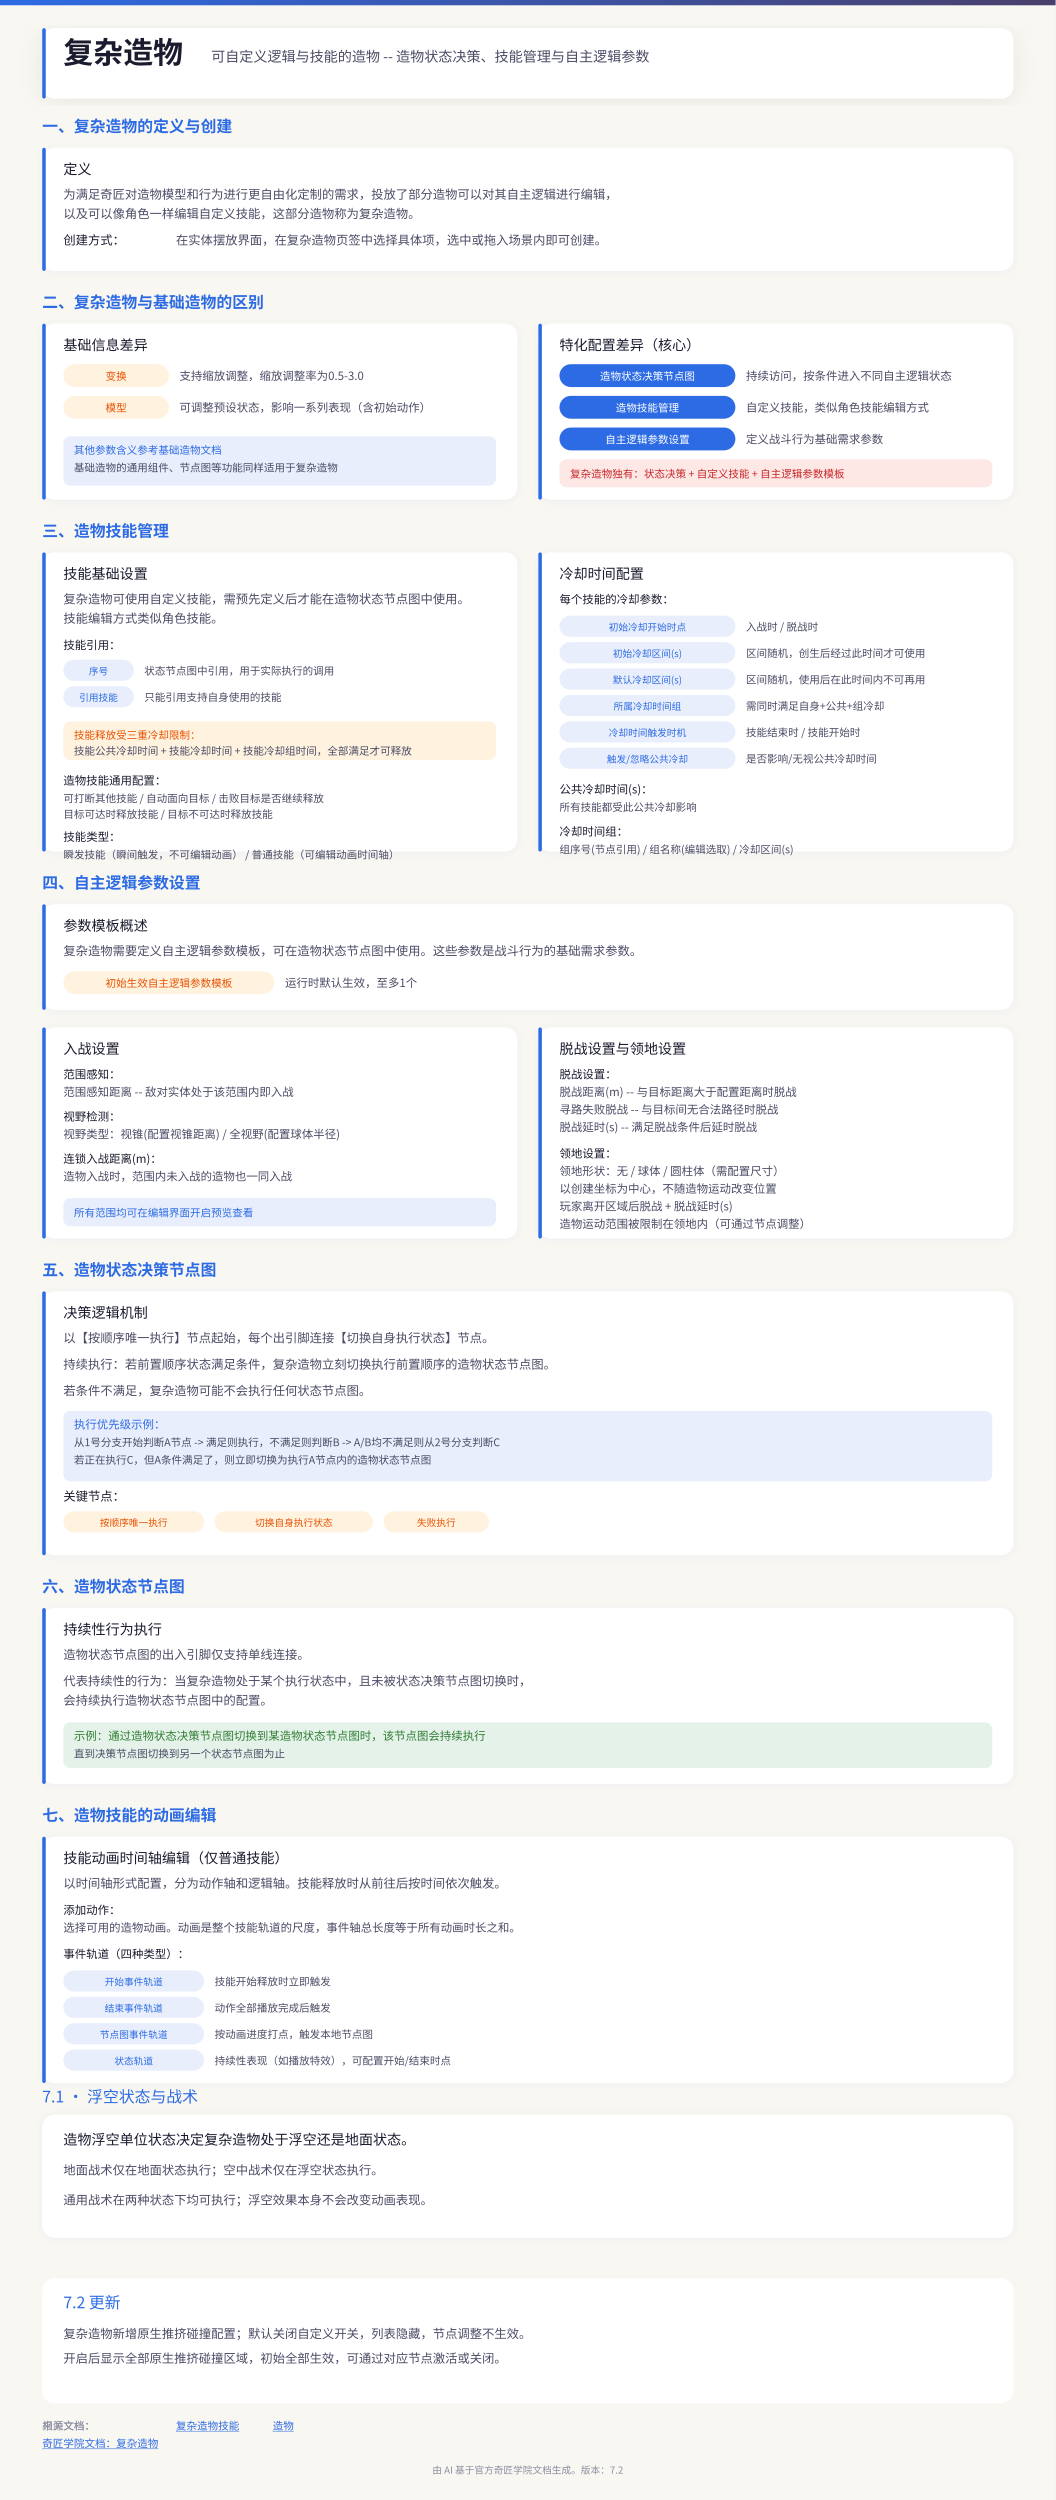
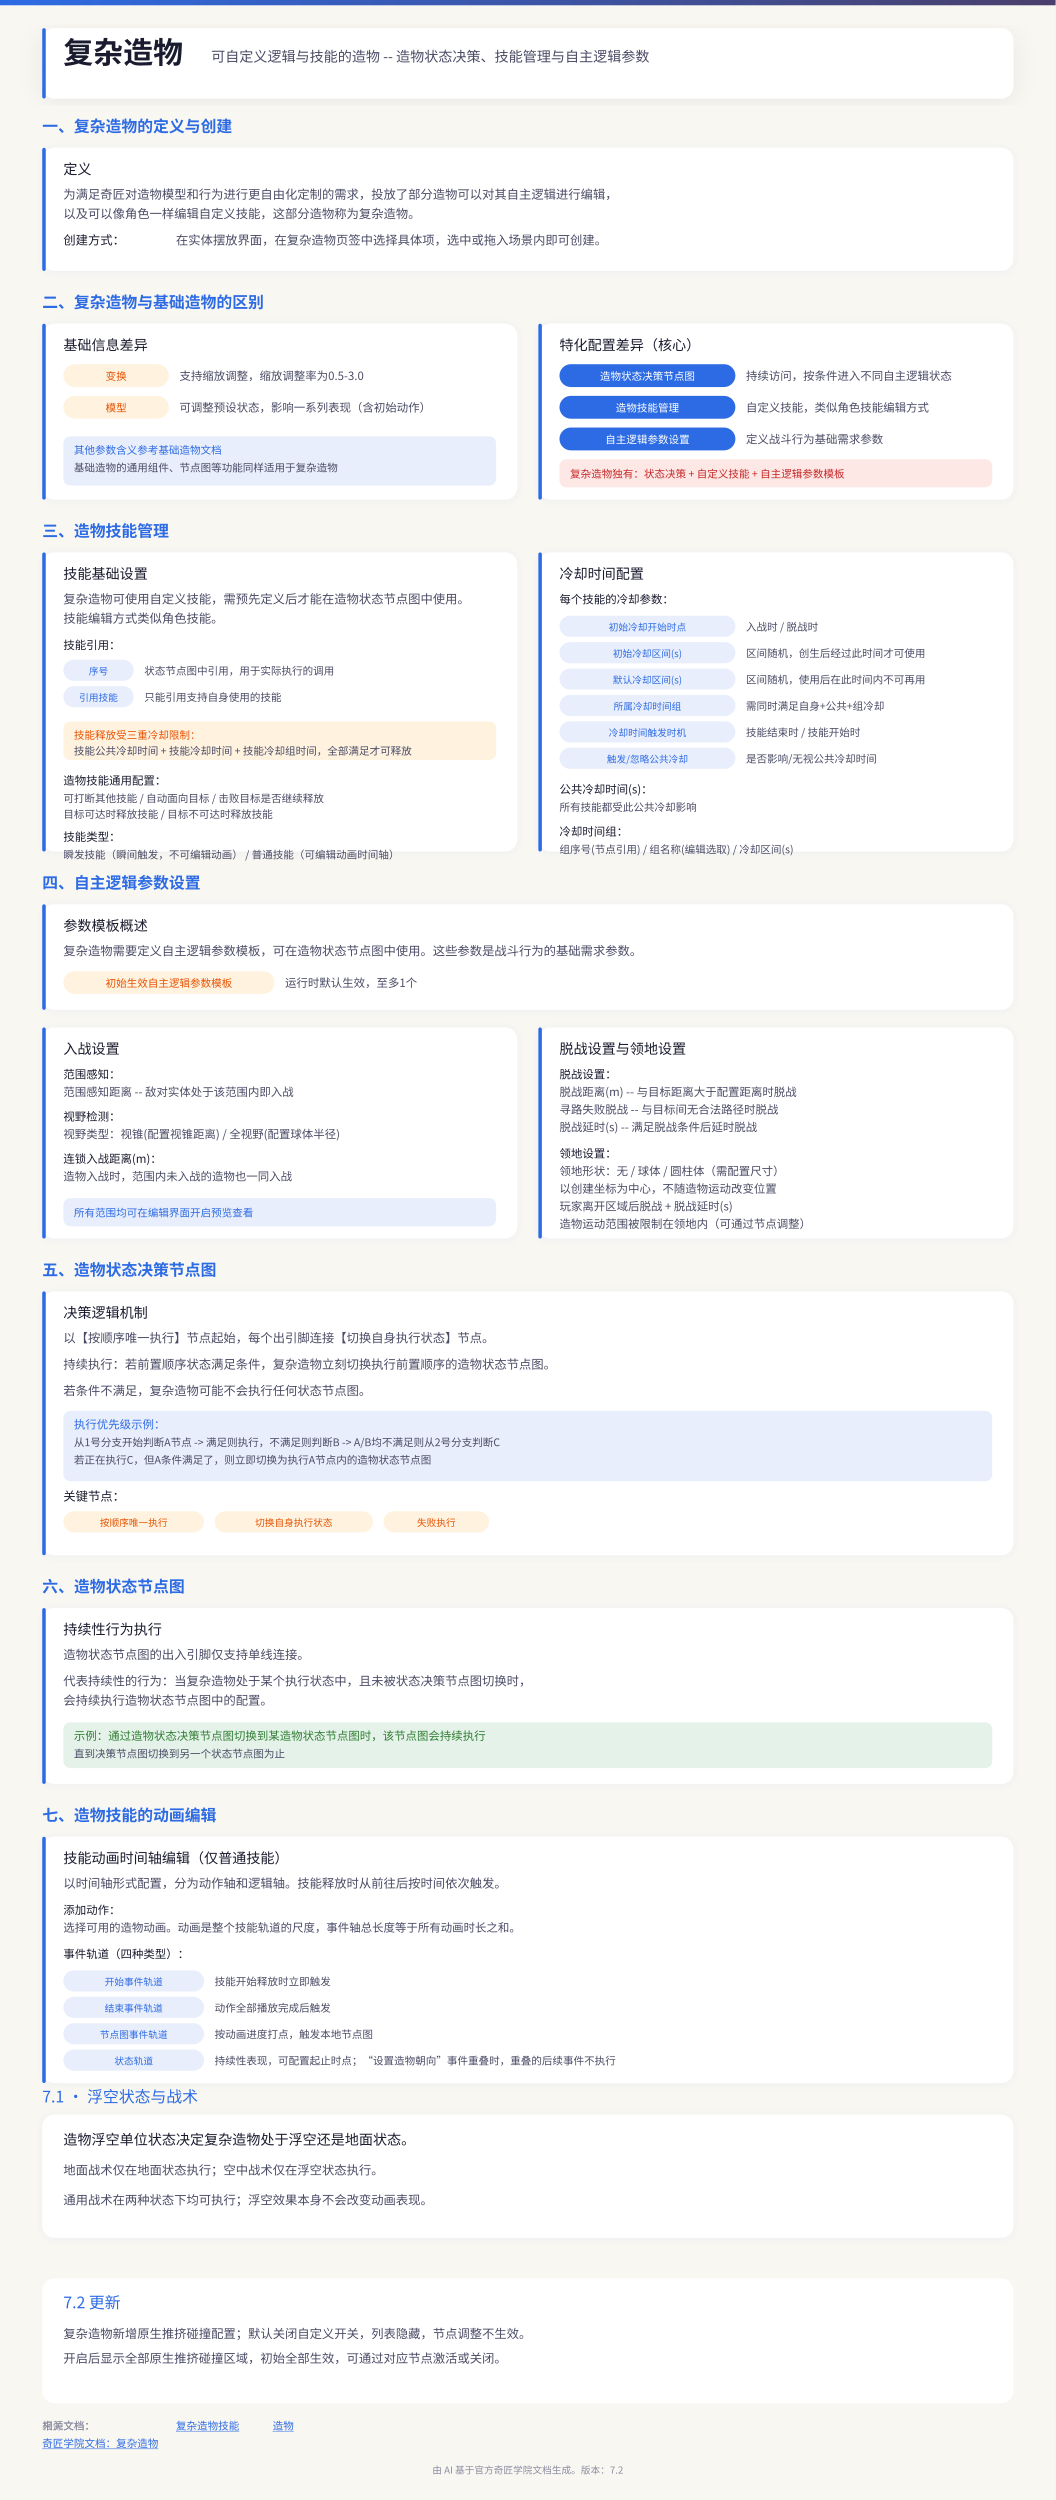
<svg xmlns="http://www.w3.org/2000/svg" xmlns:xlink="http://www.w3.org/1999/xlink" viewBox="0 0 1200 2842">
  <defs>
    <linearGradient id="topGrad" x1="0" y1="0" x2="1200" y2="0" gradientUnits="userSpaceOnUse">
      <stop offset="0%" stop-color="#2D6BE4" />
      <stop offset="100%" stop-color="#4A3F6B" />
    </linearGradient>
    <filter id="card">
      <feDropShadow dx="0" dy="1" stdDeviation="4" flood-color="#2D6BE4" flood-opacity="0.06" />
    </filter>
    <filter id="elevated">
      <feDropShadow dx="0" dy="4" stdDeviation="14" flood-color="#000" flood-opacity="0.07" />
    </filter>
  </defs>
  <style>
  text { font-family: 'Noto Sans CJK SC','HYWenHei 85W','Noto Sans SC','PingFang SC','Roboto',sans-serif; }
</style>
  <rect width="1200" height="2842" fill="#F9F7F2" />
  <rect width="1200" height="6" fill="url(#topGrad)" />
  <rect x="48" y="32" width="1104" height="80" rx="14" fill="#fff" filter="url(#elevated)" />
  <rect x="48" y="32" width="4" height="80" rx="2" fill="#2D6BE4" />
  <text x="72" y="72" fill="#1A1B2E" font-size="34" font-weight="bold">复杂造物</text>
  <text x="240" y="70" fill="#4A4B65" font-size="16">可自定义逻辑与技能的造物 -- 造物状态决策、技能管理与自主逻辑参数</text>
  <text x="48" y="150" fill="#2D6BE4" font-size="18" font-weight="700">一、复杂造物的定义与创建</text>
  <rect x="48" y="168" width="1104" height="140" rx="14" fill="#fff" filter="url(#card)" />
  <rect x="48" y="168" width="4" height="140" rx="2" fill="#2D6BE4" />
  <text x="72" y="198" fill="#1A1B2E" font-size="16" font-weight="500">定义</text>
  <text x="72" y="226" fill="#4A4B65" font-size="14">为满足奇匠对造物模型和行为进行更自由化定制的需求，投放了部分造物可以对其自主逻辑进行编辑，</text>
  <text x="72" y="248" fill="#4A4B65" font-size="14">以及可以像角色一样编辑自定义技能，这部分造物称为复杂造物。</text>
  <text x="72" y="278" fill="#1A1B2E" font-size="14" font-weight="500">创建方式：</text>
  <text x="200" y="278" fill="#4A4B65" font-size="14">在实体摆放界面，在复杂造物页签中选择具体项，选中或拖入场景内即可创建。</text>
  <text x="48" y="350" fill="#2D6BE4" font-size="18" font-weight="700">二、复杂造物与基础造物的区别</text>
  <rect x="48" y="368" width="540" height="200" rx="14" fill="#fff" filter="url(#card)" />
  <rect x="48" y="368" width="4" height="200" rx="2" fill="#2D6BE4" />
  <text x="72" y="398" fill="#1A1B2E" font-size="16" font-weight="500">基础信息差异</text>
  <rect x="72" y="414" width="120" height="26" rx="13" fill="#FFF3E0" />
  <text x="132" y="432" fill="#E65100" font-size="12" text-anchor="middle" font-weight="500">变换</text>
  <text x="204" y="432" fill="#4A4B65" font-size="13">支持缩放调整，缩放调整率为0.5-3.0</text>
  <rect x="72" y="450" width="120" height="26" rx="13" fill="#FFF3E0" />
  <text x="132" y="468" fill="#E65100" font-size="12" text-anchor="middle" font-weight="500">模型</text>
  <text x="204" y="468" fill="#4A4B65" font-size="13">可调整预设状态，影响一系列表现（含初始动作）</text>
  <rect x="72" y="496" width="492" height="56" rx="8" fill="#E8EEFB" />
  <text x="84" y="516" fill="#2D6BE4" font-size="12" font-weight="500">其他参数含义参考基础造物文档</text>
  <text x="84" y="536" fill="#4A4B65" font-size="12">基础造物的通用组件、节点图等功能同样适用于复杂造物</text>
  <rect x="612" y="368" width="540" height="200" rx="14" fill="#fff" filter="url(#card)" />
  <rect x="612" y="368" width="4" height="200" rx="2" fill="#2D6BE4" />
  <text x="636" y="398" fill="#1A1B2E" font-size="16" font-weight="500">特化配置差异（核心）</text>
  <rect x="636" y="414" width="200" height="26" rx="13" fill="#2D6BE4" />
  <text x="736" y="432" fill="#fff" font-size="12" text-anchor="middle" font-weight="500">造物状态决策节点图</text>
  <text x="848" y="432" fill="#4A4B65" font-size="13">持续访问，按条件进入不同自主逻辑状态</text>
  <rect x="636" y="450" width="200" height="26" rx="13" fill="#2D6BE4" />
  <text x="736" y="468" fill="#fff" font-size="12" text-anchor="middle" font-weight="500">造物技能管理</text>
  <text x="848" y="468" fill="#4A4B65" font-size="13">自定义技能，类似角色技能编辑方式</text>
  <rect x="636" y="486" width="200" height="26" rx="13" fill="#2D6BE4" />
  <text x="736" y="504" fill="#fff" font-size="12" text-anchor="middle" font-weight="500">自主逻辑参数设置</text>
  <text x="848" y="504" fill="#4A4B65" font-size="13">定义战斗行为基础需求参数</text>
  <rect x="636" y="522" width="492" height="32" rx="8" fill="#FDE8E6" />
  <text x="648" y="543" fill="#C62828" font-size="12" font-weight="500">复杂造物独有：状态决策 + 自定义技能 + 自主逻辑参数模板</text>
  <text x="48" y="610" fill="#2D6BE4" font-size="18" font-weight="700">三、造物技能管理</text>
  <rect x="48" y="628" width="540" height="340" rx="14" fill="#fff" filter="url(#card)" />
  <rect x="48" y="628" width="4" height="340" rx="2" fill="#2D6BE4" />
  <text x="72" y="658" fill="#1A1B2E" font-size="16" font-weight="500">技能基础设置</text>
  <text x="72" y="686" fill="#4A4B65" font-size="14">复杂造物可使用自定义技能，需预先定义后才能在造物状态节点图中使用。</text>
  <text x="72" y="708" fill="#4A4B65" font-size="14">技能编辑方式类似角色技能。</text>
  <text x="72" y="738" fill="#1A1B2E" font-size="13" font-weight="500">技能引用：</text>
  <rect x="72" y="750" width="80" height="24" rx="12" fill="#E8EEFB" />
  <text x="112" y="767" fill="#2D6BE4" font-size="11" text-anchor="middle" font-weight="500">序号</text>
  <text x="164" y="767" fill="#4A4B65" font-size="12">状态节点图中引用，用于实际执行的调用</text>
  <rect x="72" y="780" width="80" height="24" rx="12" fill="#E8EEFB" />
  <text x="112" y="797" fill="#2D6BE4" font-size="11" text-anchor="middle" font-weight="500">引用技能</text>
  <text x="164" y="797" fill="#4A4B65" font-size="12">只能引用支持自身使用的技能</text>
  <rect x="72" y="820" width="492" height="44" rx="8" fill="#FFF3E0" />
  <text x="84" y="840" fill="#E65100" font-size="12" font-weight="500">技能释放受三重冷却限制：</text>
  <text x="84" y="858" fill="#4A4B65" font-size="12">技能公共冷却时间 + 技能冷却时间 + 技能冷却组时间，全部满足才可释放</text>
  <text x="72" y="892" fill="#1A1B2E" font-size="13" font-weight="500">造物技能通用配置：</text>
  <text x="72" y="912" fill="#4A4B65" font-size="12">可打断其他技能 / 自动面向目标 / 击败目标是否继续释放</text>
  <text x="72" y="930" fill="#4A4B65" font-size="12">目标可达时释放技能 / 目标不可达时释放技能</text>
  <text x="72" y="956" fill="#1A1B2E" font-size="13" font-weight="500">技能类型：</text>
  <text x="72" y="976" fill="#4A4B65" font-size="12">瞬发技能（瞬间触发，不可编辑动画） / 普通技能（可编辑动画时间轴）</text>
  <rect x="612" y="628" width="540" height="340" rx="14" fill="#fff" filter="url(#card)" />
  <rect x="612" y="628" width="4" height="340" rx="2" fill="#2D6BE4" />
  <text x="636" y="658" fill="#1A1B2E" font-size="16" font-weight="500">冷却时间配置</text>
  <text x="636" y="686" fill="#1A1B2E" font-size="13" font-weight="500">每个技能的冷却参数：</text>
  <rect x="636" y="700" width="200" height="24" rx="12" fill="#E8EEFB" />
  <text x="736" y="717" fill="#2D6BE4" font-size="11" text-anchor="middle" font-weight="500">初始冷却开始时点</text>
  <text x="848" y="717" fill="#4A4B65" font-size="12">入战时 / 脱战时</text>
  <rect x="636" y="730" width="200" height="24" rx="12" fill="#E8EEFB" />
  <text x="736" y="747" fill="#2D6BE4" font-size="11" text-anchor="middle" font-weight="500">初始冷却区间(s)</text>
  <text x="848" y="747" fill="#4A4B65" font-size="12">区间随机，创生后经过此时间才可使用</text>
  <rect x="636" y="760" width="200" height="24" rx="12" fill="#E8EEFB" />
  <text x="736" y="777" fill="#2D6BE4" font-size="11" text-anchor="middle" font-weight="500">默认冷却区间(s)</text>
  <text x="848" y="777" fill="#4A4B65" font-size="12">区间随机，使用后在此时间内不可再用</text>
  <rect x="636" y="790" width="200" height="24" rx="12" fill="#E8EEFB" />
  <text x="736" y="807" fill="#2D6BE4" font-size="11" text-anchor="middle" font-weight="500">所属冷却时间组</text>
  <text x="848" y="807" fill="#4A4B65" font-size="12">需同时满足自身+公共+组冷却</text>
  <rect x="636" y="820" width="200" height="24" rx="12" fill="#E8EEFB" />
  <text x="736" y="837" fill="#2D6BE4" font-size="11" text-anchor="middle" font-weight="500">冷却时间触发时机</text>
  <text x="848" y="837" fill="#4A4B65" font-size="12">技能结束时 / 技能开始时</text>
  <rect x="636" y="850" width="200" height="24" rx="12" fill="#E8EEFB" />
  <text x="736" y="867" fill="#2D6BE4" font-size="11" text-anchor="middle" font-weight="500">触发/忽略公共冷却</text>
  <text x="848" y="867" fill="#4A4B65" font-size="12">是否影响/无视公共冷却时间</text>
  <text x="636" y="902" fill="#1A1B2E" font-size="13" font-weight="500">公共冷却时间(s)：</text>
  <text x="636" y="922" fill="#4A4B65" font-size="12">所有技能都受此公共冷却影响</text>
  <text x="636" y="950" fill="#1A1B2E" font-size="13" font-weight="500">冷却时间组：</text>
  <text x="636" y="970" fill="#4A4B65" font-size="12">组序号(节点引用) / 组名称(编辑选取) / 冷却区间(s)</text>
  <text x="48" y="1010" fill="#2D6BE4" font-size="18" font-weight="700">四、自主逻辑参数设置</text>
  <rect x="48" y="1028" width="1104" height="120" rx="14" fill="#fff" filter="url(#card)" />
  <rect x="48" y="1028" width="4" height="120" rx="2" fill="#2D6BE4" />
  <text x="72" y="1058" fill="#1A1B2E" font-size="16" font-weight="500">参数模板概述</text>
  <text x="72" y="1086" fill="#4A4B65" font-size="14">复杂造物需要定义自主逻辑参数模板，可在造物状态节点图中使用。这些参数是战斗行为的基础需求参数。</text>
  <rect x="72" y="1104" width="240" height="26" rx="13" fill="#FFF3E0" />
  <text x="192" y="1122" fill="#E65100" font-size="12" text-anchor="middle" font-weight="500">初始生效自主逻辑参数模板</text>
  <text x="324" y="1122" fill="#4A4B65" font-size="13">运行时默认生效，至多1个</text>
  <rect x="48" y="1168" width="540" height="240" rx="14" fill="#fff" filter="url(#card)" />
  <rect x="48" y="1168" width="4" height="240" rx="2" fill="#2D6BE4" />
  <text x="72" y="1198" fill="#1A1B2E" font-size="16" font-weight="500">入战设置</text>
  <text x="72" y="1226" fill="#1A1B2E" font-size="13" font-weight="500">范围感知：</text>
  <text x="72" y="1246" fill="#4A4B65" font-size="13">范围感知距离 -- 敌对实体处于该范围内即入战</text>
  <text x="72" y="1274" fill="#1A1B2E" font-size="13" font-weight="500">视野检测：</text>
  <text x="72" y="1294" fill="#4A4B65" font-size="13">视野类型：视锥(配置视锥距离) / 全视野(配置球体半径)</text>
  <text x="72" y="1322" fill="#1A1B2E" font-size="13" font-weight="500">连锁入战距离(m)：</text>
  <text x="72" y="1342" fill="#4A4B65" font-size="13">造物入战时，范围内未入战的造物也一同入战</text>
  <rect x="72" y="1362" width="492" height="32" rx="8" fill="#E8EEFB" />
  <text x="84" y="1383" fill="#2D6BE4" font-size="12" font-weight="500">所有范围均可在编辑界面开启预览查看</text>
  <rect x="612" y="1168" width="540" height="240" rx="14" fill="#fff" filter="url(#card)" />
  <rect x="612" y="1168" width="4" height="240" rx="2" fill="#2D6BE4" />
  <text x="636" y="1198" fill="#1A1B2E" font-size="16" font-weight="500">脱战设置与领地设置</text>
  <text x="636" y="1226" fill="#1A1B2E" font-size="13" font-weight="500">脱战设置：</text>
  <text x="636" y="1246" fill="#4A4B65" font-size="13">脱战距离(m) -- 与目标距离大于配置距离时脱战</text>
  <text x="636" y="1266" fill="#4A4B65" font-size="13">寻路失败脱战 -- 与目标间无合法路径时脱战</text>
  <text x="636" y="1286" fill="#4A4B65" font-size="13">脱战延时(s) -- 满足脱战条件后延时脱战</text>
  <text x="636" y="1316" fill="#1A1B2E" font-size="13" font-weight="500">领地设置：</text>
  <text x="636" y="1336" fill="#4A4B65" font-size="13">领地形状：无 / 球体 / 圆柱体（需配置尺寸）</text>
  <text x="636" y="1356" fill="#4A4B65" font-size="13">以创建坐标为中心，不随造物运动改变位置</text>
  <text x="636" y="1376" fill="#4A4B65" font-size="13">玩家离开区域后脱战 + 脱战延时(s)</text>
  <text x="636" y="1396" fill="#4A4B65" font-size="13">造物运动范围被限制在领地内（可通过节点调整）</text>
  <text x="48" y="1450" fill="#2D6BE4" font-size="18" font-weight="700">五、造物状态决策节点图</text>
  <rect x="48" y="1468" width="1104" height="300" rx="14" fill="#fff" filter="url(#card)" />
  <rect x="48" y="1468" width="4" height="300" rx="2" fill="#2D6BE4" />
  <text x="72" y="1498" fill="#1A1B2E" font-size="16" font-weight="500">决策逻辑机制</text>
  <text x="72" y="1526" fill="#4A4B65" font-size="14">以【按顺序唯一执行】节点起始，每个出引脚连接【切换自身执行状态】节点。</text>
  <text x="72" y="1556" fill="#4A4B65" font-size="14">持续执行：若前置顺序状态满足条件，复杂造物立刻切换执行前置顺序的造物状态节点图。</text>
  <text x="72" y="1586" fill="#4A4B65" font-size="14">若条件不满足，复杂造物可能不会执行任何状态节点图。</text>
  <rect x="72" y="1604" width="1056" height="80" rx="8" fill="#E8EEFB" />
  <text x="84" y="1624" fill="#2D6BE4" font-size="13" font-weight="500">执行优先级示例：</text>
  <text x="84" y="1644" fill="#4A4B65" font-size="12">从1号分支开始判断A节点 -&gt; 满足则执行，不满足则判断B -&gt; A/B均不满足则从2号分支判断C</text>
  <text x="84" y="1664" fill="#4A4B65" font-size="12">若正在执行C，但A条件满足了，则立即切换为执行A节点内的造物状态节点图</text>
  <text x="72" y="1706" fill="#1A1B2E" font-size="14" font-weight="500">关键节点：</text>
  <rect x="72" y="1718" width="160" height="24" rx="12" fill="#FFF3E0" />
  <text x="152" y="1735" fill="#E65100" font-size="11" text-anchor="middle" font-weight="500">按顺序唯一执行</text>
  <rect x="244" y="1718" width="180" height="24" rx="12" fill="#FFF3E0" />
  <text x="334" y="1735" fill="#E65100" font-size="11" text-anchor="middle" font-weight="500">切换自身执行状态</text>
  <rect x="436" y="1718" width="120" height="24" rx="12" fill="#FFF3E0" />
  <text x="496" y="1735" fill="#E65100" font-size="11" text-anchor="middle" font-weight="500">失败执行</text>
  <text x="48" y="1810" fill="#2D6BE4" font-size="18" font-weight="700">六、造物状态节点图</text>
  <rect x="48" y="1828" width="1104" height="200" rx="14" fill="#fff" filter="url(#card)" />
  <rect x="48" y="1828" width="4" height="200" rx="2" fill="#2D6BE4" />
  <text x="72" y="1858" fill="#1A1B2E" font-size="16" font-weight="500">持续性行为执行</text>
  <text x="72" y="1886" fill="#4A4B65" font-size="14">造物状态节点图的出入引脚仅支持单线连接。</text>
  <text x="72" y="1916" fill="#4A4B65" font-size="14">代表持续性的行为：当复杂造物处于某个执行状态中，且未被状态决策节点图切换时，</text>
  <text x="72" y="1938" fill="#4A4B65" font-size="14">会持续执行造物状态节点图中的配置。</text>
  <rect x="72" y="1958" width="1056" height="52" rx="8" fill="#E5F2E9" />
  <text x="84" y="1978" fill="#2E7D32" font-size="13" font-weight="500">示例：通过造物状态决策节点图切换到某造物状态节点图时，该节点图会持续执行</text>
  <text x="84" y="1998" fill="#4A4B65" font-size="12">直到决策节点图切换到另一个状态节点图为止</text>
  <text x="48" y="2070" fill="#2D6BE4" font-size="18" font-weight="700">七、造物技能的动画编辑</text>
  <rect x="48" y="2088" width="1104" height="280" rx="14" fill="#fff" filter="url(#card)" />
  <rect x="48" y="2088" width="4" height="280" rx="2" fill="#2D6BE4" />
  <text x="72" y="2118" fill="#1A1B2E" font-size="16" font-weight="500">技能动画时间轴编辑（仅普通技能）</text>
  <text x="72" y="2146" fill="#4A4B65" font-size="14">以时间轴形式配置，分为动作轴和逻辑轴。技能释放时从前往后按时间依次触发。</text>
  <text x="72" y="2176" fill="#1A1B2E" font-size="13" font-weight="500">添加动作：</text>
  <text x="72" y="2196" fill="#4A4B65" font-size="13">选择可用的造物动画。动画是整个技能轨道的尺度，事件轴总长度等于所有动画时长之和。</text>
  <text x="72" y="2226" fill="#1A1B2E" font-size="13" font-weight="500">事件轨道（四种类型）：</text>
  <rect x="72" y="2240" width="160" height="24" rx="12" fill="#E8EEFB" />
  <text x="152" y="2257" fill="#2D6BE4" font-size="11" text-anchor="middle" font-weight="500">开始事件轨道</text>
  <text x="244" y="2257" fill="#4A4B65" font-size="12">技能开始释放时立即触发</text>
  <rect x="72" y="2270" width="160" height="24" rx="12" fill="#E8EEFB" />
  <text x="152" y="2287" fill="#2D6BE4" font-size="11" text-anchor="middle" font-weight="500">结束事件轨道</text>
  <text x="244" y="2287" fill="#4A4B65" font-size="12">动作全部播放完成后触发</text>
  <rect x="72" y="2300" width="160" height="24" rx="12" fill="#E8EEFB" />
  <text x="152" y="2317" fill="#2D6BE4" font-size="11" text-anchor="middle" font-weight="500">节点图事件轨道</text>
  <text x="244" y="2317" fill="#4A4B65" font-size="12">按动画进度打点，触发本地节点图</text>
  <rect x="72" y="2330" width="160" height="24" rx="12" fill="#E8EEFB" />
  <text x="152" y="2347" fill="#2D6BE4" font-size="11" text-anchor="middle" font-weight="500">状态轨道</text>
-   <text x="244" y="2347" fill="#4A4B65" font-size="12">持续性表现（如播放特效），可配置开始/结束时点</text>
+   <text x="244" y="2347" fill="#4A4B65" font-size="12">持续性表现，可配置起止时点；“设置造物朝向”事件重叠时，重叠的后续事件不执行</text>
  <text x="48" y="2390" font-family="'Noto Sans CJK SC','HYWenHei 85W','Noto Sans SC','PingFang SC','Roboto',sans-serif" fill="#2D6BE4" font-size="18">7.1 · 浮空状态与战术</text>
  <rect x="48" y="2404" width="1104" height="140" rx="14" fill="#fff" filter="url(#card)" />
  <text x="72" y="2438" font-family="'Noto Sans CJK SC','HYWenHei 85W','Noto Sans SC','PingFang SC','Roboto',sans-serif" fill="#1A1B2E" font-size="16">造物浮空单位状态决定复杂造物处于浮空还是地面状态。</text>
  <text x="72" y="2472" font-family="'Noto Sans CJK SC','HYWenHei 85W','Noto Sans SC','PingFang SC','Roboto',sans-serif" fill="#4A4B65" font-size="14">地面战术仅在地面状态执行；空中战术仅在浮空状态执行。</text>
  <text x="72" y="2506" font-family="'Noto Sans CJK SC','HYWenHei 85W','Noto Sans SC','PingFang SC','Roboto',sans-serif" fill="#4A4B65" font-size="14">通用战术在两种状态下均可执行；浮空效果本身不会改变动画表现。</text>
  <text x="48" y="2762" fill="#8B8DA0" font-size="12">来源文档：</text>
  <text x="48" y="2762" fill="#8B8DA0" font-size="12" font-family="'Noto Sans CJK SC','HYWenHei 85W','Noto Sans SC','PingFang SC','Roboto',sans-serif">相关文档：</text>
  <a xlink:href="https://act.mihoyo.com/ys/ugc/tutorial/detail/mhb8nl0w8cao" target="_blank">
    <text x="48" y="2782" fill="#2D6BE4" font-size="12" text-decoration="underline" font-family="'Noto Sans CJK SC','HYWenHei 85W','Noto Sans SC','PingFang SC','Roboto',sans-serif">奇匠学院文档：复杂造物</text>
  </a>
  <a xlink:href="https://act.mihoyo.com/ys/ugc/tutorial/detail/mhftoirpwd46">
    <text x="200" y="2762" fill="#2D6BE4" font-size="12" text-decoration="underline">复杂造物技能</text>
  </a>
  <a xlink:href="https://act.mihoyo.com/ys/ugc/tutorial/detail/mhufqo0c0tqw">
    <text x="310" y="2762" fill="#2D6BE4" font-size="12" text-decoration="underline">造物</text>
  </a>
  <text x="600" y="2812" fill="#8B8DA0" font-size="11" text-anchor="middle">由 AI 基于官方奇匠学院文档生成。版本：7.2</text>
  <g font-family="Noto Sans CJK SC, sans-serif">
    <rect x="48" y="2590" width="1104" height="142" rx="14" fill="#fff" />
    <text x="72" y="2624" font-size="18" fill="#2D6BE4">7.2 更新</text>
    <text x="72" y="2658" font-size="14" fill="#4A4B65">复杂造物新增原生推挤碰撞配置；默认关闭自定义开关，列表隐藏，节点调整不生效。</text>
    <text x="72" y="2686" font-size="14" fill="#4A4B65">开启后显示全部原生推挤碰撞区域，初始全部生效，可通过对应节点激活或关闭。</text>
  </g>
</svg>
